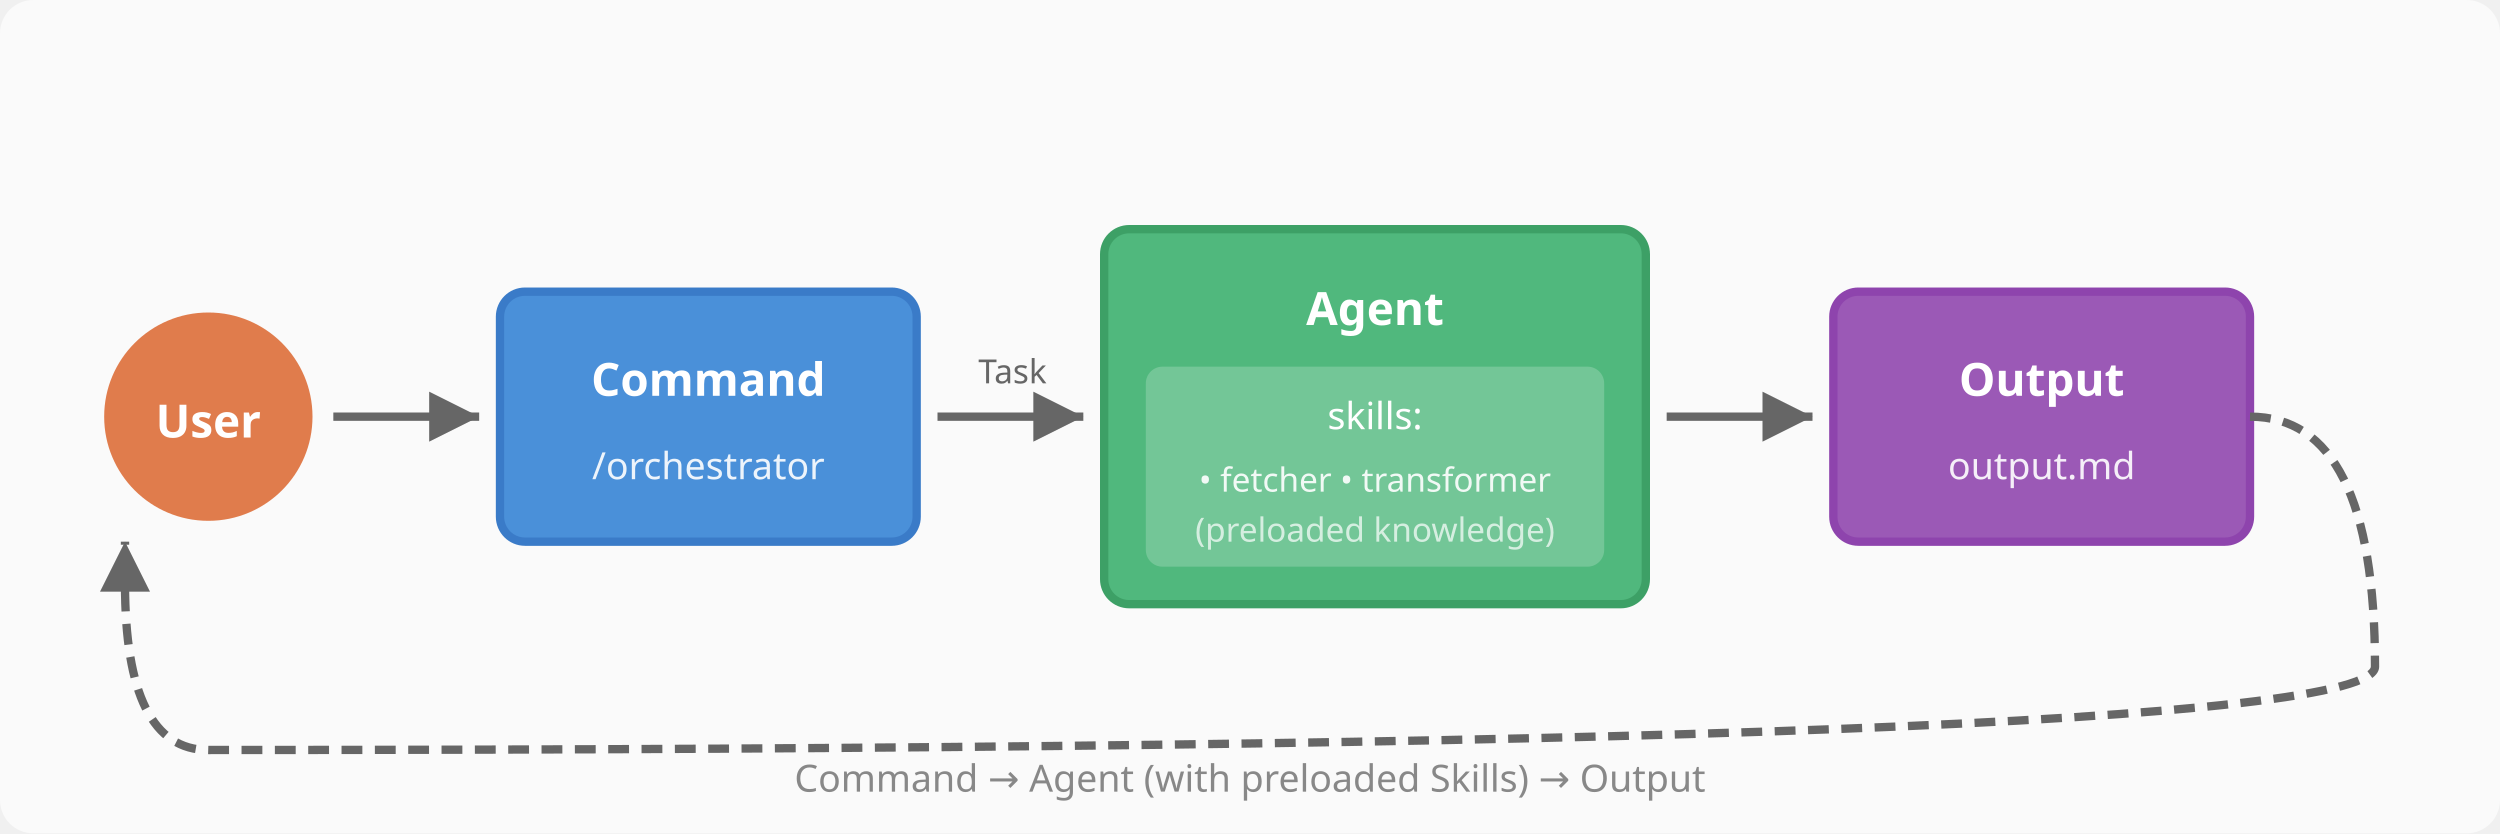
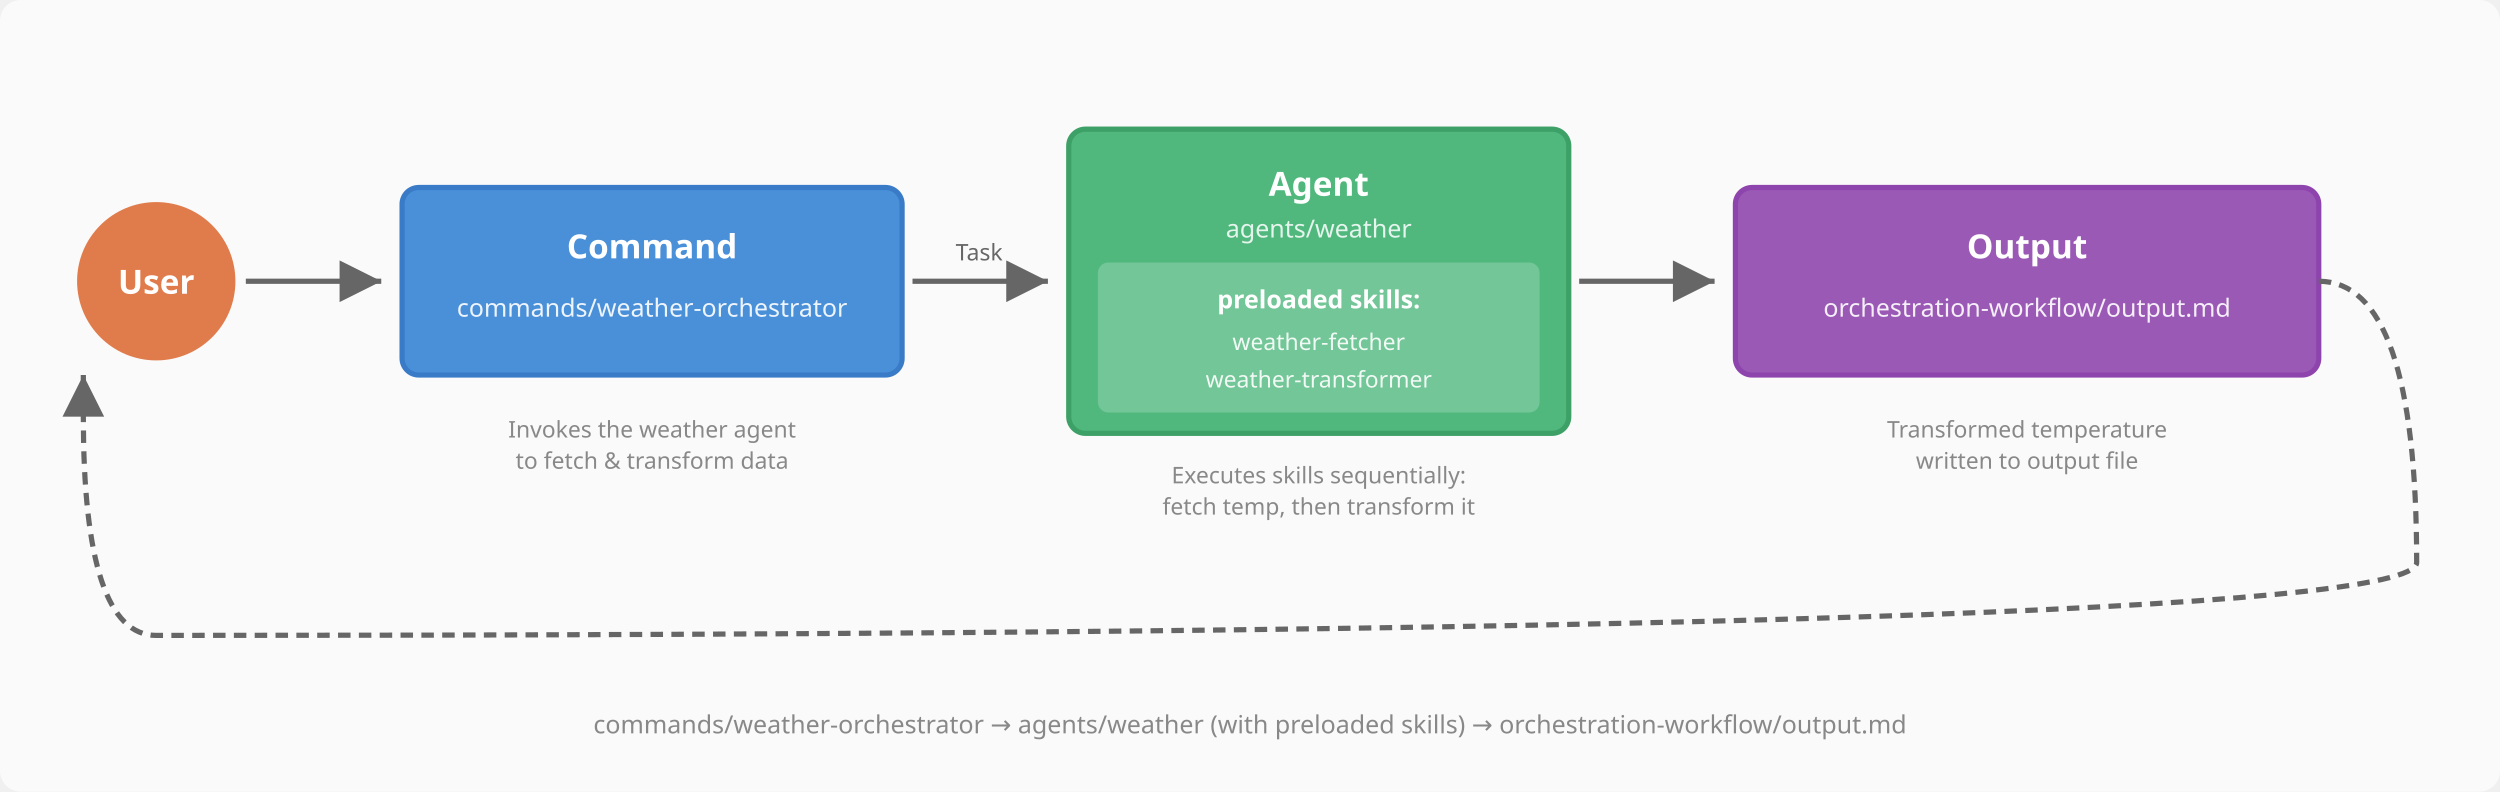
- <svg xmlns="http://www.w3.org/2000/svg" viewBox="0 0 600 200" width="600" height="200">
+ <svg xmlns="http://www.w3.org/2000/svg" viewBox="0 0 1200 380" width="1200" height="380">
  <defs>
-     <marker id="arrow" markerWidth="8" markerHeight="8" refX="6" refY="3" orient="auto">
-       <path d="M0,0 L0,6 L6,3 z" fill="#666" />
+     <marker id="arrow" markerWidth="10" markerHeight="10" refX="8" refY="4" orient="auto">
+       <path d="M0,0 L0,8 L8,4 z" fill="#666" />
    </marker>
  </defs>
-   <rect width="600" height="200" fill="#fafafa" rx="8" />
-   <circle cx="50" cy="100" r="25" fill="#E07C4C" />
-   <text x="50" y="105" text-anchor="middle" fill="white" font-family="system-ui" font-size="11" font-weight="bold">User</text>
-   <line x1="80" y1="100" x2="115" y2="100" stroke="#666" stroke-width="2" marker-end="url(#arrow)" />
-   <rect x="120" y="70" width="100" height="60" rx="6" fill="#4A90D9" stroke="#3A7BC8" stroke-width="2" />
-   <text x="170" y="95" text-anchor="middle" fill="white" font-family="system-ui" font-size="11" font-weight="bold">Command</text>
-   <text x="170" y="115" text-anchor="middle" fill="white" font-family="system-ui" font-size="9" opacity="0.9">/orchestrator</text>
-   <line x1="225" y1="100" x2="260" y2="100" stroke="#666" stroke-width="2" marker-end="url(#arrow)" />
-   <text x="243" y="92" text-anchor="middle" fill="#666" font-family="system-ui" font-size="8">Task</text>
-   <rect x="265" y="55" width="130" height="90" rx="6" fill="#50B87D" stroke="#3DA066" stroke-width="2" />
-   <text x="330" y="78" text-anchor="middle" fill="white" font-family="system-ui" font-size="11" font-weight="bold">Agent</text>
-   <rect x="275" y="88" width="110" height="48" rx="4" fill="white" opacity="0.2" />
-   <text x="330" y="103" text-anchor="middle" fill="white" font-family="system-ui" font-size="9">skills:</text>
-   <text x="330" y="118" text-anchor="middle" fill="white" font-family="system-ui" font-size="8" opacity="0.9">• fetcher • transformer</text>
-   <text x="330" y="130" text-anchor="middle" fill="white" font-family="system-ui" font-size="8" opacity="0.7">(preloaded knowledge)</text>
-   <line x1="400" y1="100" x2="435" y2="100" stroke="#666" stroke-width="2" marker-end="url(#arrow)" />
-   <rect x="440" y="70" width="100" height="60" rx="6" fill="#9B59B6" stroke="#8E44AD" stroke-width="2" />
-   <text x="490" y="95" text-anchor="middle" fill="white" font-family="system-ui" font-size="11" font-weight="bold">Output</text>
-   <text x="490" y="115" text-anchor="middle" fill="white" font-family="system-ui" font-size="9" opacity="0.9">output.md</text>
-   <path d="M 540 100 Q 570 100 570 160 Q 570 180 50 180 Q 30 180 30 140 L 30 130" stroke="#666" stroke-width="2" fill="none" stroke-dasharray="5,3" marker-end="url(#arrow)" />
-   <text x="300" y="190" text-anchor="middle" fill="#888" font-family="system-ui" font-size="9">
-     Command → Agent (with preloaded Skills) → Output
+   <rect width="1200" height="380" fill="#fafafa" rx="10" />
+   <circle cx="75" cy="135" r="38" fill="#E07C4C" />
+   <text x="75" y="141" text-anchor="middle" fill="white" font-family="system-ui" font-size="16" font-weight="bold">User</text>
+   <line x1="118" y1="135" x2="183" y2="135" stroke="#666" stroke-width="2.5" marker-end="url(#arrow)" />
+   <rect x="193" y="90" width="240" height="90" rx="8" fill="#4A90D9" stroke="#3A7BC8" stroke-width="2.5" />
+   <text x="313" y="124" text-anchor="middle" fill="white" font-family="system-ui" font-size="16" font-weight="bold">Command</text>
+   <text x="313" y="152" text-anchor="middle" fill="white" font-family="system-ui" font-size="12" opacity="0.9">commands/weather-orchestrator</text>
+   <text x="313" y="210" text-anchor="middle" fill="#888" font-family="system-ui" font-size="11">Invokes the weather agent</text>
+   <text x="313" y="225" text-anchor="middle" fill="#888" font-family="system-ui" font-size="11">to fetch &amp; transform data</text>
+   <line x1="438" y1="135" x2="503" y2="135" stroke="#666" stroke-width="2.5" marker-end="url(#arrow)" />
+   <text x="470" y="125" text-anchor="middle" fill="#666" font-family="system-ui" font-size="11">Task</text>
+   <rect x="513" y="62" width="240" height="146" rx="8" fill="#50B87D" stroke="#3DA066" stroke-width="2.5" />
+   <text x="633" y="94" text-anchor="middle" fill="white" font-family="system-ui" font-size="16" font-weight="bold">Agent</text>
+   <text x="633" y="114" text-anchor="middle" fill="white" font-family="system-ui" font-size="12" opacity="0.85">agents/weather</text>
+   <rect x="527" y="126" width="212" height="72" rx="5" fill="white" opacity="0.2" />
+   <text x="633" y="148" text-anchor="middle" fill="white" font-family="system-ui" font-size="12" font-weight="bold">preloaded skills:</text>
+   <text x="633" y="168" text-anchor="middle" fill="white" font-family="system-ui" font-size="11" opacity="0.9">weather-fetcher</text>
+   <text x="633" y="186" text-anchor="middle" fill="white" font-family="system-ui" font-size="11" opacity="0.9">weather-transformer</text>
+   <text x="633" y="232" text-anchor="middle" fill="#888" font-family="system-ui" font-size="11">Executes skills sequentially:</text>
+   <text x="633" y="247" text-anchor="middle" fill="#888" font-family="system-ui" font-size="11">fetch temp, then transform it</text>
+   <line x1="758" y1="135" x2="823" y2="135" stroke="#666" stroke-width="2.5" marker-end="url(#arrow)" />
+   <rect x="833" y="90" width="280" height="90" rx="8" fill="#9B59B6" stroke="#8E44AD" stroke-width="2.5" />
+   <text x="973" y="124" text-anchor="middle" fill="white" font-family="system-ui" font-size="16" font-weight="bold">Output</text>
+   <text x="973" y="152" text-anchor="middle" fill="white" font-family="system-ui" font-size="12" opacity="0.9">orchestration-workflow/output.md</text>
+   <text x="973" y="210" text-anchor="middle" fill="#888" font-family="system-ui" font-size="11">Transformed temperature</text>
+   <text x="973" y="225" text-anchor="middle" fill="#888" font-family="system-ui" font-size="11">written to output file</text>
+   <path d="M 1113 135 Q 1160 135 1160 270 Q 1160 305 75 305 Q 40 305 40 200 L 40 180" stroke="#666" stroke-width="2.5" fill="none" stroke-dasharray="6,4" marker-end="url(#arrow)" />
+   <text x="600" y="352" text-anchor="middle" fill="#888" font-family="system-ui" font-size="12">
+     commands/weather-orchestrator → agents/weather (with preloaded skills) → orchestration-workflow/output.md
  </text>
</svg>
